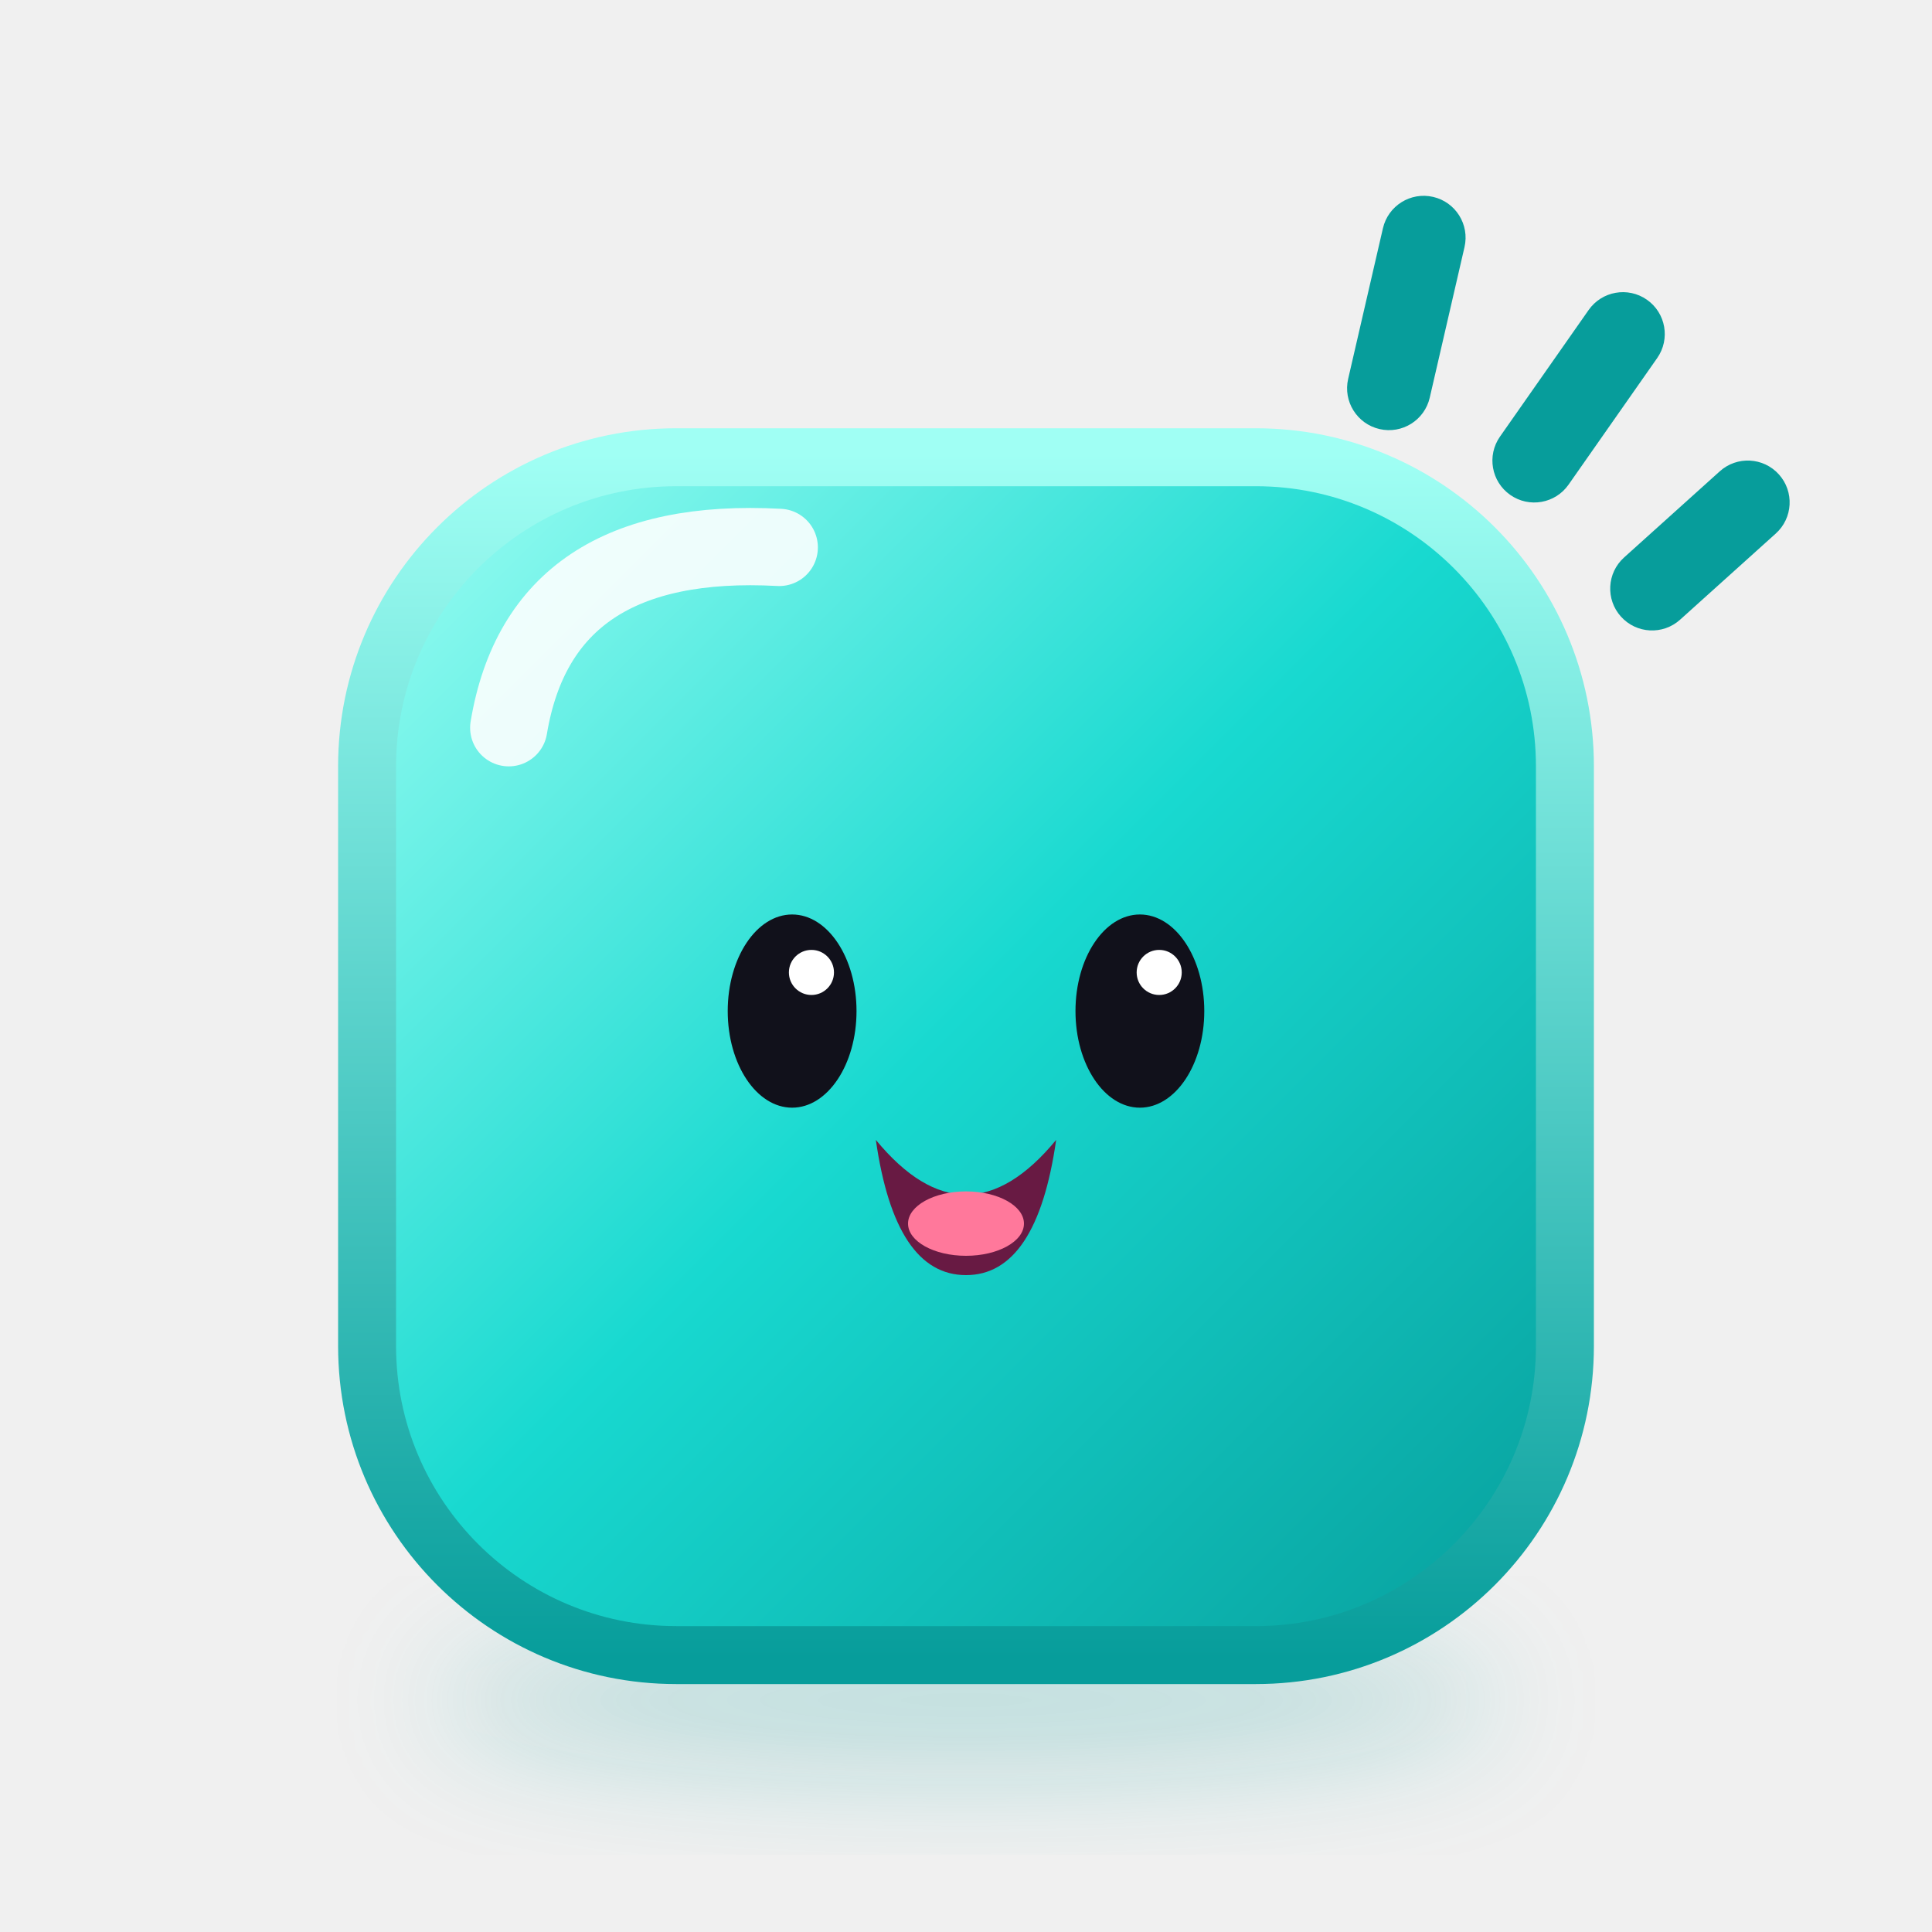
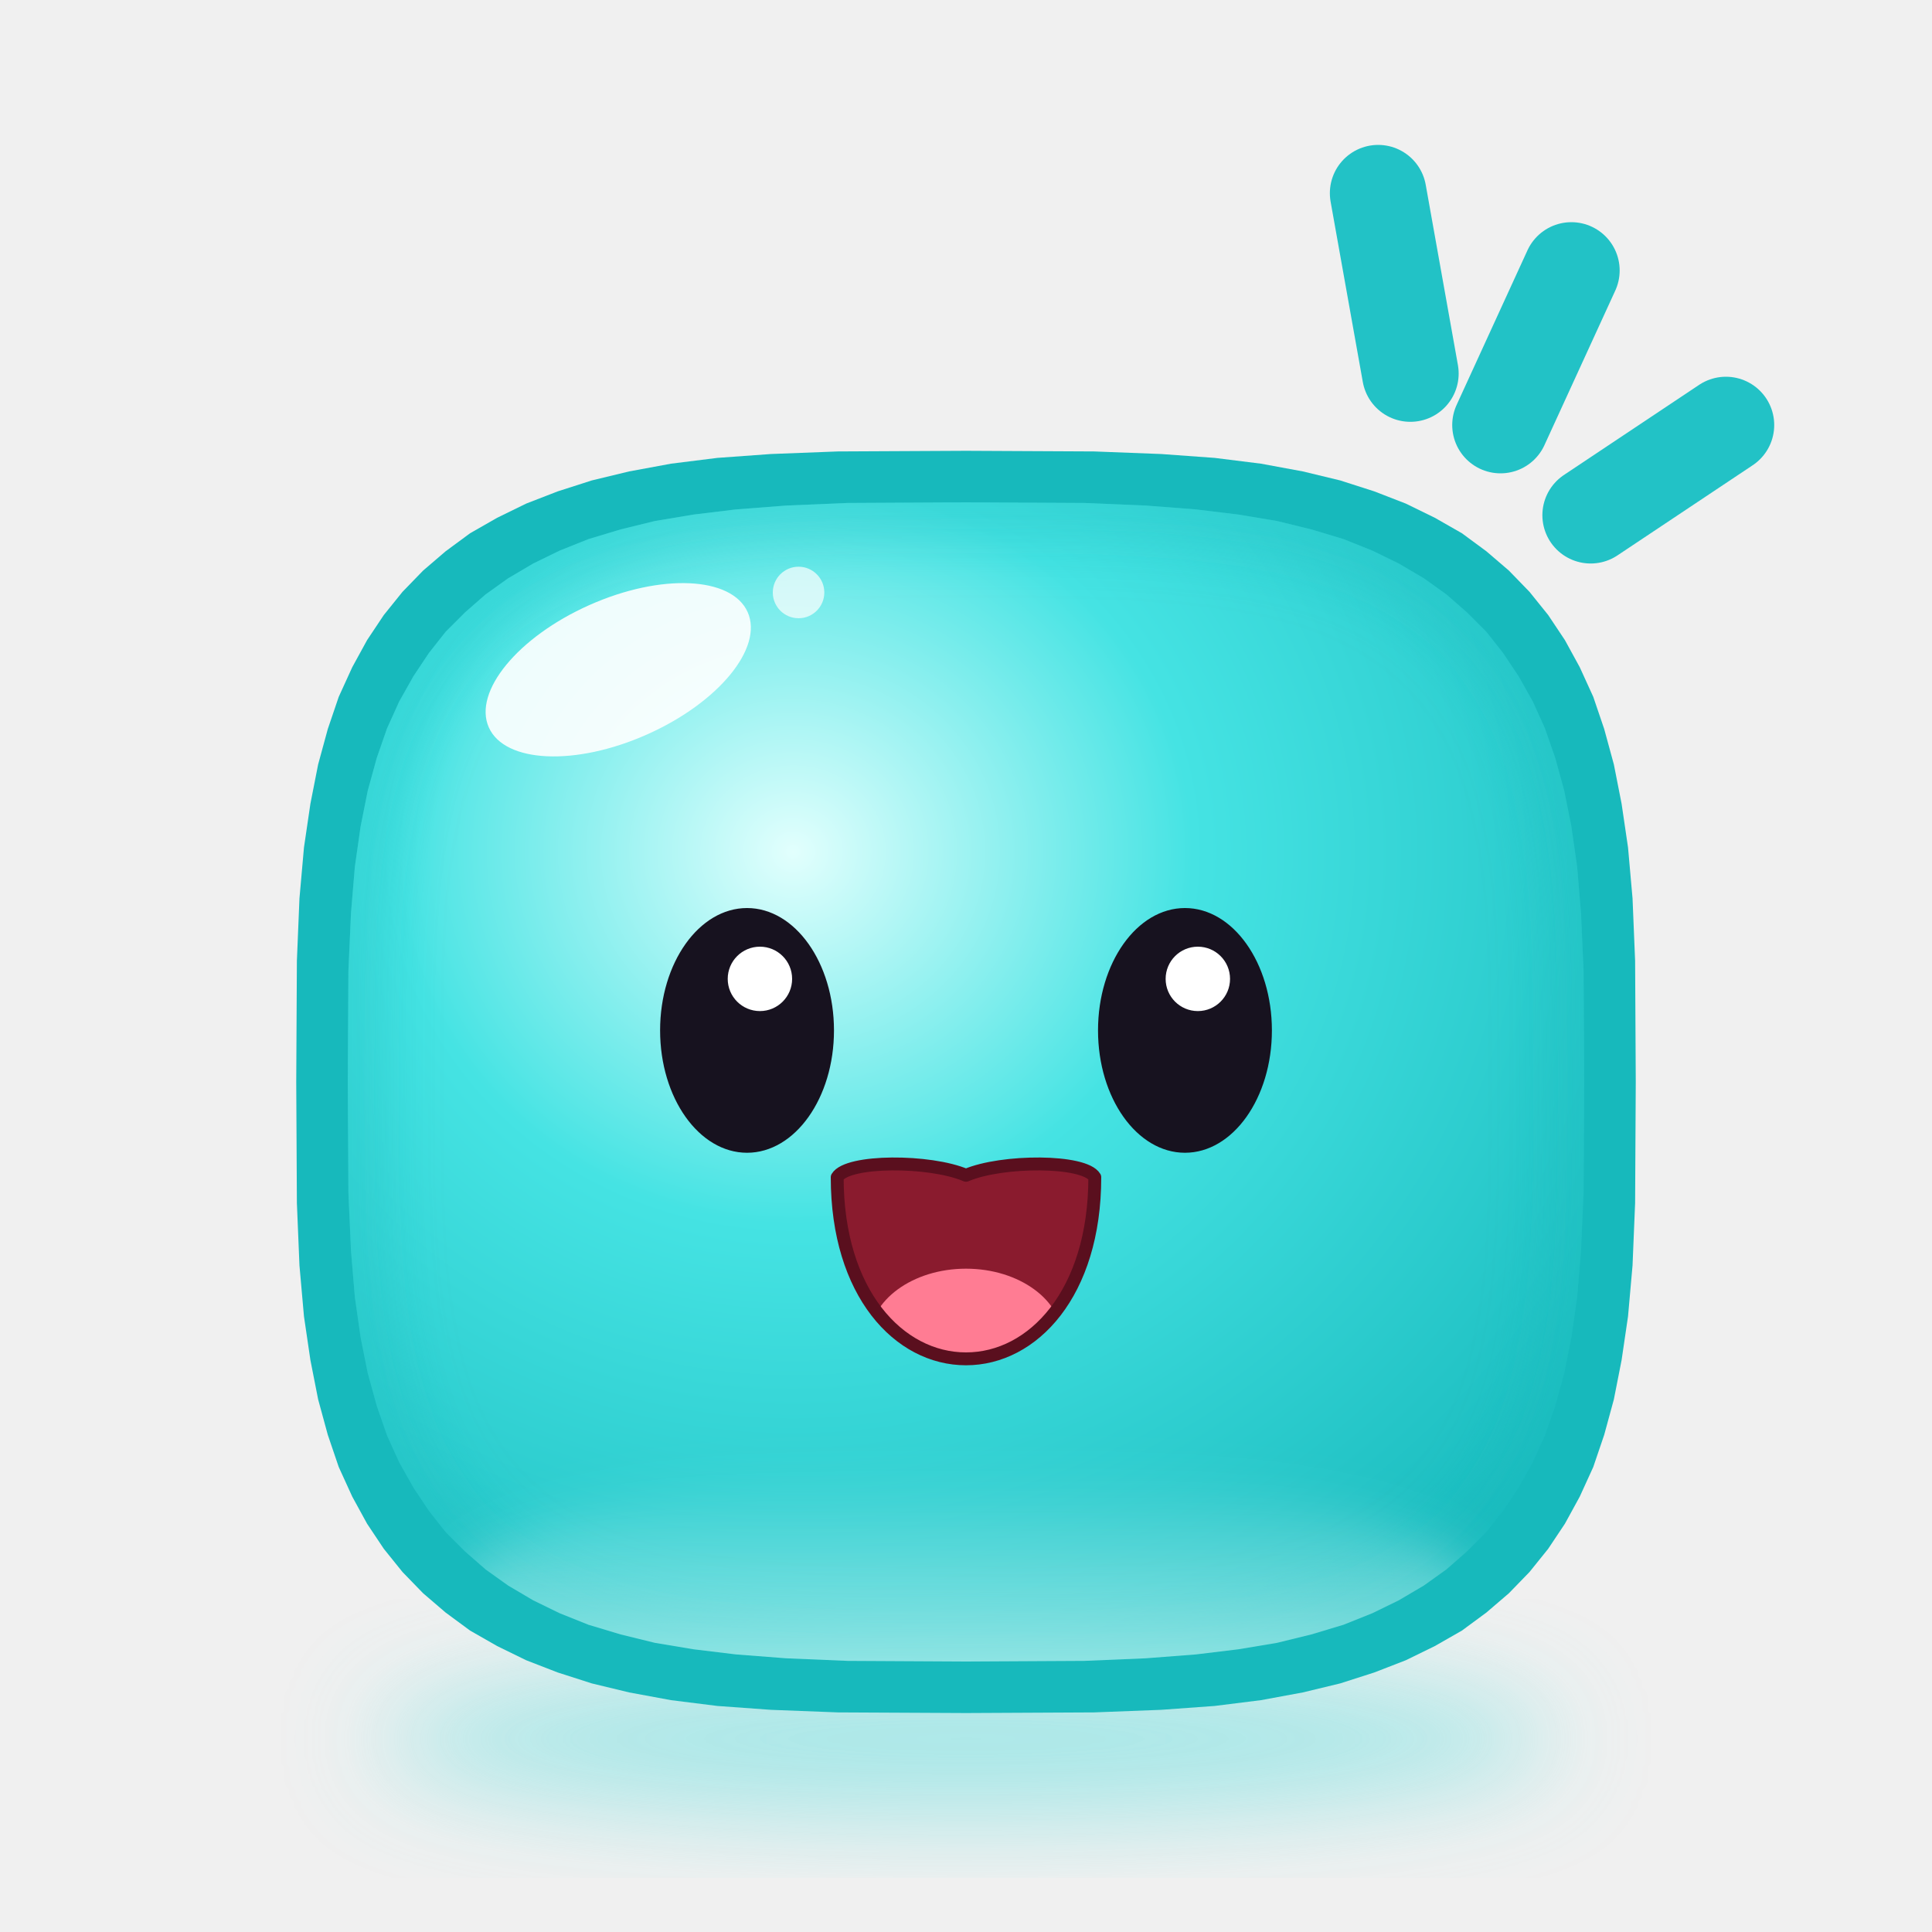
<svg xmlns="http://www.w3.org/2000/svg" width="300" height="300" viewBox="0 0 300 300">
  <defs>
-     <linearGradient id="body" x1="0" y1="0" x2="1" y2="1">
-       <stop offset="0" stop-color="#A0FFF4" />
-       <stop offset=".48" stop-color="#18D9D0" />
-       <stop offset="1" stop-color="#079D9B" />
+     <radialGradient id="b" cx=".36" cy=".3" r=".85">
+       <stop offset="0" stop-color="#E2FFFD" />
+       <stop offset=".38" stop-color="#45E3E3" />
+       <stop offset="1" stop-color="#17B9BC" />
+     </radialGradient>
+     <linearGradient id="rim" x1="0" y1="0" x2="0" y2="1">
+       <stop offset="0" stop-color="#17B9BC" />
+       <stop offset="1" stop-color="#17B9BC" />
    </linearGradient>
-     <linearGradient id="rim" x1="0" y1="0" x2="0" y2="1">
-       <stop offset="0" stop-color="#A0FFF4" />
-       <stop offset="1" stop-color="#079D9B" />
+     <linearGradient id="low" x1="0" y1="0" x2="0" y2="1">
+       <stop offset="0" stop-color="#E2FFFD" stop-opacity="0" />
+       <stop offset="1" stop-color="#E2FFFD" stop-opacity=".75" />
    </linearGradient>
-     <filter id="shadow" x="-30%" y="-30%" width="160%" height="180%">
-       <feGaussianBlur stdDeviation="9" />
+     <filter id="bl" x="-40%" y="-40%" width="180%" height="180%">
+       <feGaussianBlur stdDeviation="8" />
    </filter>
+     <filter id="bs" x="-20%" y="-20%" width="140%" height="140%">
+       <feGaussianBlur stdDeviation="4" />
+     </filter>
+     <clipPath id="in">
+       <path d="M246.0 168.0 L245.9 185.2 L245.5 194.2 L244.9 201.4 L244.0 207.7 L242.9 213.2 L241.5 218.3 L239.9 222.9 L238.0 227.1 L235.8 231.0 L233.4 234.6 L230.8 237.9 L227.8 240.9 L224.6 243.7 L221.1 246.2 L217.2 248.5 L213.1 250.5 L208.6 252.3 L203.6 253.8 L198.3 255.1 L192.3 256.1 L185.7 256.9 L177.9 257.5 L168.4 257.9 L150.0 258.0 L131.6 257.9 L122.1 257.5 L114.3 256.9 L107.7 256.1 L101.7 255.1 L96.4 253.8 L91.4 252.3 L86.9 250.5 L82.8 248.5 L78.9 246.2 L75.4 243.7 L72.2 240.9 L69.2 237.9 L66.6 234.6 L64.2 231.0 L62.0 227.1 L60.1 222.9 L58.5 218.3 L57.1 213.2 L56.0 207.7 L55.1 201.4 L54.5 194.2 L54.1 185.2 L54.0 168.0 L54.1 150.8 L54.5 141.8 L55.1 134.6 L56.0 128.3 L57.1 122.8 L58.5 117.7 L60.1 113.1 L62.0 108.9 L64.2 105.0 L66.6 101.4 L69.2 98.1 L72.2 95.1 L75.4 92.3 L78.9 89.8 L82.8 87.5 L86.9 85.5 L91.4 83.7 L96.4 82.2 L101.7 80.9 L107.7 79.9 L114.3 79.1 L122.1 78.5 L131.6 78.1 L150.0 78.0 L168.4 78.1 L177.9 78.5 L185.7 79.1 L192.3 79.9 L198.3 80.9 L203.6 82.2 L208.6 83.7 L213.1 85.5 L217.2 87.5 L221.1 89.8 L224.6 92.3 L227.8 95.1 L230.8 98.1 L233.4 101.4 L235.8 105.0 L238.0 108.9 L239.9 113.1 L241.5 117.7 L242.9 122.8 L244.0 128.3 L244.9 134.6 L245.5 141.8 L245.9 150.8Z" />
+     </clipPath>
  </defs>
-   <ellipse cx="150" cy="264" rx="83" ry="12" fill="#079D9B" opacity=".22" filter="url(#shadow)" />
-   <rect x="57" y="71" width="186" height="186" rx="48" fill="url(#body)" stroke="url(#rim)" stroke-width="9" />
-   <path d="M79 113 Q84 83 121 85" fill="none" stroke="white" stroke-width="12" stroke-linecap="round" opacity=".88" />
-   <ellipse cx="123" cy="157" rx="10" ry="15" fill="#11111B" />
-   <ellipse cx="177" cy="157" rx="10" ry="15" fill="#11111B" />
-   <circle cx="126" cy="151" r="3.5" fill="white" />
-   <circle cx="180" cy="151" r="3.5" fill="white" />
-   <path d="M136 177 Q150 194 164 177 Q161 198 150 198 Q139 198 136 177Z" fill="#681A43" />
-   <ellipse cx="150" cy="190" rx="9" ry="5" fill="#FF789B" />
-   <g fill="#079D9B">
-     <rect x="212" y="30" width="13" height="37" rx="6.5" transform="rotate(13 218 48)" />
-     <rect x="239" y="43" width="13" height="37" rx="6.5" transform="rotate(35 245 61)" />
-     <rect x="258" y="68" width="13" height="33" rx="6.5" transform="rotate(48 264 84)" />
+   <ellipse cx="150" cy="270" rx="92" ry="12" fill="#4CDCDD" opacity=".45" filter="url(#bl)" />
+   <path d="M254.0 168.0 L253.9 186.8 L253.5 196.5 L252.8 204.4 L251.8 211.2 L250.6 217.3 L249.1 222.8 L247.4 227.8 L245.3 232.4 L243.0 236.6 L240.4 240.5 L237.5 244.1 L234.3 247.4 L230.8 250.4 L227.0 253.2 L222.8 255.6 L218.3 257.8 L213.4 259.7 L208.1 261.4 L202.3 262.8 L195.8 264.0 L188.6 264.9 L180.3 265.5 L169.9 265.9 L150.0 266.0 L130.1 265.9 L119.7 265.5 L111.4 264.9 L104.2 264.0 L97.7 262.8 L91.9 261.4 L86.6 259.7 L81.7 257.8 L77.2 255.6 L73.0 253.2 L69.2 250.4 L65.7 247.4 L62.5 244.1 L59.6 240.5 L57.0 236.6 L54.7 232.4 L52.6 227.8 L50.9 222.8 L49.4 217.3 L48.2 211.2 L47.2 204.4 L46.5 196.5 L46.1 186.8 L46.0 168.0 L46.1 149.2 L46.5 139.5 L47.2 131.6 L48.2 124.8 L49.4 118.7 L50.9 113.2 L52.6 108.2 L54.7 103.6 L57.0 99.4 L59.6 95.5 L62.5 91.9 L65.7 88.6 L69.2 85.6 L73.0 82.8 L77.2 80.4 L81.7 78.2 L86.6 76.3 L91.9 74.6 L97.7 73.2 L104.2 72.0 L111.4 71.1 L119.7 70.5 L130.1 70.1 L150.0 70.0 L169.9 70.1 L180.3 70.5 L188.6 71.1 L195.8 72.0 L202.3 73.2 L208.1 74.6 L213.4 76.3 L218.3 78.2 L222.8 80.4 L227.0 82.8 L230.8 85.6 L234.3 88.6 L237.5 91.9 L240.4 95.5 L243.0 99.4 L245.3 103.6 L247.4 108.2 L249.1 113.2 L250.6 118.7 L251.8 124.8 L252.8 131.6 L253.5 139.5 L253.9 149.2Z" fill="#17B9BC" />
+   <path d="M246.0 168.0 L245.9 185.2 L245.5 194.2 L244.9 201.4 L244.0 207.7 L242.9 213.2 L241.5 218.3 L239.9 222.9 L238.0 227.1 L235.8 231.0 L233.4 234.6 L230.8 237.9 L227.8 240.9 L224.6 243.7 L221.1 246.2 L217.2 248.5 L213.1 250.5 L208.6 252.3 L203.6 253.8 L198.3 255.1 L192.3 256.1 L185.7 256.9 L177.9 257.5 L168.4 257.9 L150.0 258.0 L131.6 257.9 L122.1 257.5 L114.3 256.9 L107.7 256.1 L101.7 255.1 L96.4 253.8 L91.4 252.3 L86.9 250.5 L82.8 248.5 L78.9 246.2 L75.4 243.7 L72.2 240.9 L69.2 237.9 L66.6 234.6 L64.2 231.0 L62.0 227.1 L60.1 222.9 L58.5 218.3 L57.1 213.2 L56.0 207.7 L55.1 201.4 L54.5 194.2 L54.1 185.2 L54.0 168.0 L54.1 150.8 L54.5 141.8 L55.1 134.6 L56.0 128.3 L57.1 122.8 L58.5 117.7 L60.1 113.1 L62.0 108.9 L64.2 105.0 L66.6 101.4 L69.2 98.1 L72.2 95.1 L75.4 92.3 L78.9 89.8 L82.8 87.5 L86.9 85.5 L91.4 83.7 L96.4 82.2 L101.7 80.9 L107.7 79.9 L114.3 79.1 L122.1 78.5 L131.6 78.1 L150.0 78.0 L168.4 78.1 L177.9 78.5 L185.7 79.1 L192.3 79.9 L198.3 80.9 L203.6 82.2 L208.6 83.7 L213.1 85.5 L217.2 87.5 L221.1 89.8 L224.6 92.3 L227.8 95.1 L230.8 98.1 L233.4 101.4 L235.8 105.0 L238.0 108.9 L239.9 113.1 L241.5 117.7 L242.9 122.8 L244.0 128.3 L244.9 134.6 L245.5 141.8 L245.9 150.8Z" fill="url(#b)" />
+   <g clip-path="url(#in)">
+     <path d="M246.0 168.0 L245.9 185.2 L245.5 194.2 L244.9 201.4 L244.0 207.7 L242.9 213.2 L241.5 218.3 L239.9 222.9 L238.0 227.1 L235.8 231.0 L233.4 234.6 L230.8 237.9 L227.8 240.9 L224.6 243.7 L221.1 246.2 L217.2 248.5 L213.1 250.5 L208.6 252.3 L203.6 253.8 L198.3 255.1 L192.3 256.1 L185.7 256.9 L177.9 257.5 L168.4 257.9 L150.0 258.0 L131.6 257.9 L122.1 257.5 L114.3 256.9 L107.7 256.1 L101.7 255.1 L96.4 253.8 L91.4 252.3 L86.9 250.5 L82.8 248.5 L78.9 246.2 L75.4 243.7 L72.2 240.9 L69.2 237.9 L66.6 234.6 L64.2 231.0 L62.0 227.1 L60.1 222.9 L58.5 218.3 L57.1 213.2 L56.0 207.7 L55.1 201.4 L54.5 194.2 L54.1 185.2 L54.0 168.0 L54.1 150.8 L54.5 141.8 L55.1 134.6 L56.0 128.3 L57.1 122.8 L58.5 117.7 L60.1 113.1 L62.0 108.9 L64.2 105.0 L66.6 101.4 L69.2 98.1 L72.2 95.1 L75.4 92.3 L78.9 89.8 L82.8 87.5 L86.9 85.5 L91.4 83.7 L96.4 82.2 L101.7 80.9 L107.7 79.9 L114.3 79.1 L122.1 78.5 L131.6 78.1 L150.0 78.0 L168.4 78.1 L177.9 78.5 L185.7 79.1 L192.3 79.9 L198.3 80.9 L203.6 82.2 L208.6 83.7 L213.1 85.5 L217.2 87.5 L221.1 89.8 L224.6 92.3 L227.8 95.1 L230.8 98.1 L233.4 101.4 L235.8 105.0 L238.0 108.9 L239.9 113.1 L241.5 117.7 L242.9 122.8 L244.0 128.3 L244.9 134.6 L245.5 141.8 L245.9 150.8Z" fill="none" stroke="#17B9BC" stroke-width="12" opacity=".3" filter="url(#bs)" />
+     <ellipse cx="150" cy="248" rx="80" ry="20" fill="url(#low)" filter="url(#bs)" />
+   </g>
+   <ellipse cx="96" cy="104" rx="22" ry="11" transform="rotate(-24 96 104)" fill="#fff" opacity=".9" />
+   <circle cx="124" cy="92" r="4" fill="#fff" opacity=".7" />
+   <ellipse cx="116" cy="160" rx="13.5" ry="19" fill="#17121F" />
+   <circle cx="118" cy="152.0" r="5" fill="#fff" />
+   <ellipse cx="184" cy="160" rx="13.5" ry="19" fill="#17121F" />
+   <circle cx="186" cy="152.0" r="5" fill="#fff" />
+   <clipPath id="m">
+     <path d="M130.0 182.8 C131.6 180.1 144.4 180.1 150.0 182.5 C155.6 180.1 168.4 180.1 170.0 182.8 C170.0 200.8 160.4 211.0 150.0 211.0 C139.6 211.0 130.0 200.8 130.0 182.8Z" />
+   </clipPath>
+   <path d="M130.0 182.8 C131.6 180.1 144.4 180.1 150.0 182.5 C155.6 180.1 168.4 180.1 170.0 182.8 C170.0 200.8 160.4 211.0 150.0 211.0 C139.6 211.0 130.0 200.8 130.0 182.8Z" fill="#8A1B2E" />
+   <g clip-path="url(#m)">
+     <ellipse cx="150" cy="208" rx="15" ry="11" fill="#FF7C93" />
+   </g>
+   <path d="M130.0 182.8 C131.6 180.1 144.4 180.1 150.0 182.5 C155.6 180.1 168.4 180.1 170.0 182.8 C170.0 200.8 160.4 211.0 150.0 211.0 C139.6 211.0 130.0 200.8 130.0 182.8Z" fill="none" stroke="#5A0F1E" stroke-width="2" stroke-linejoin="round" />
+   <g stroke="#22C2C6" stroke-width="15" stroke-linecap="round" fill="none">
+     <path d="M214 30 L219 58" />
+     <path d="M244 42 L233 66" />
+     <path d="M268 66 L247 80" />
  </g>
</svg>
